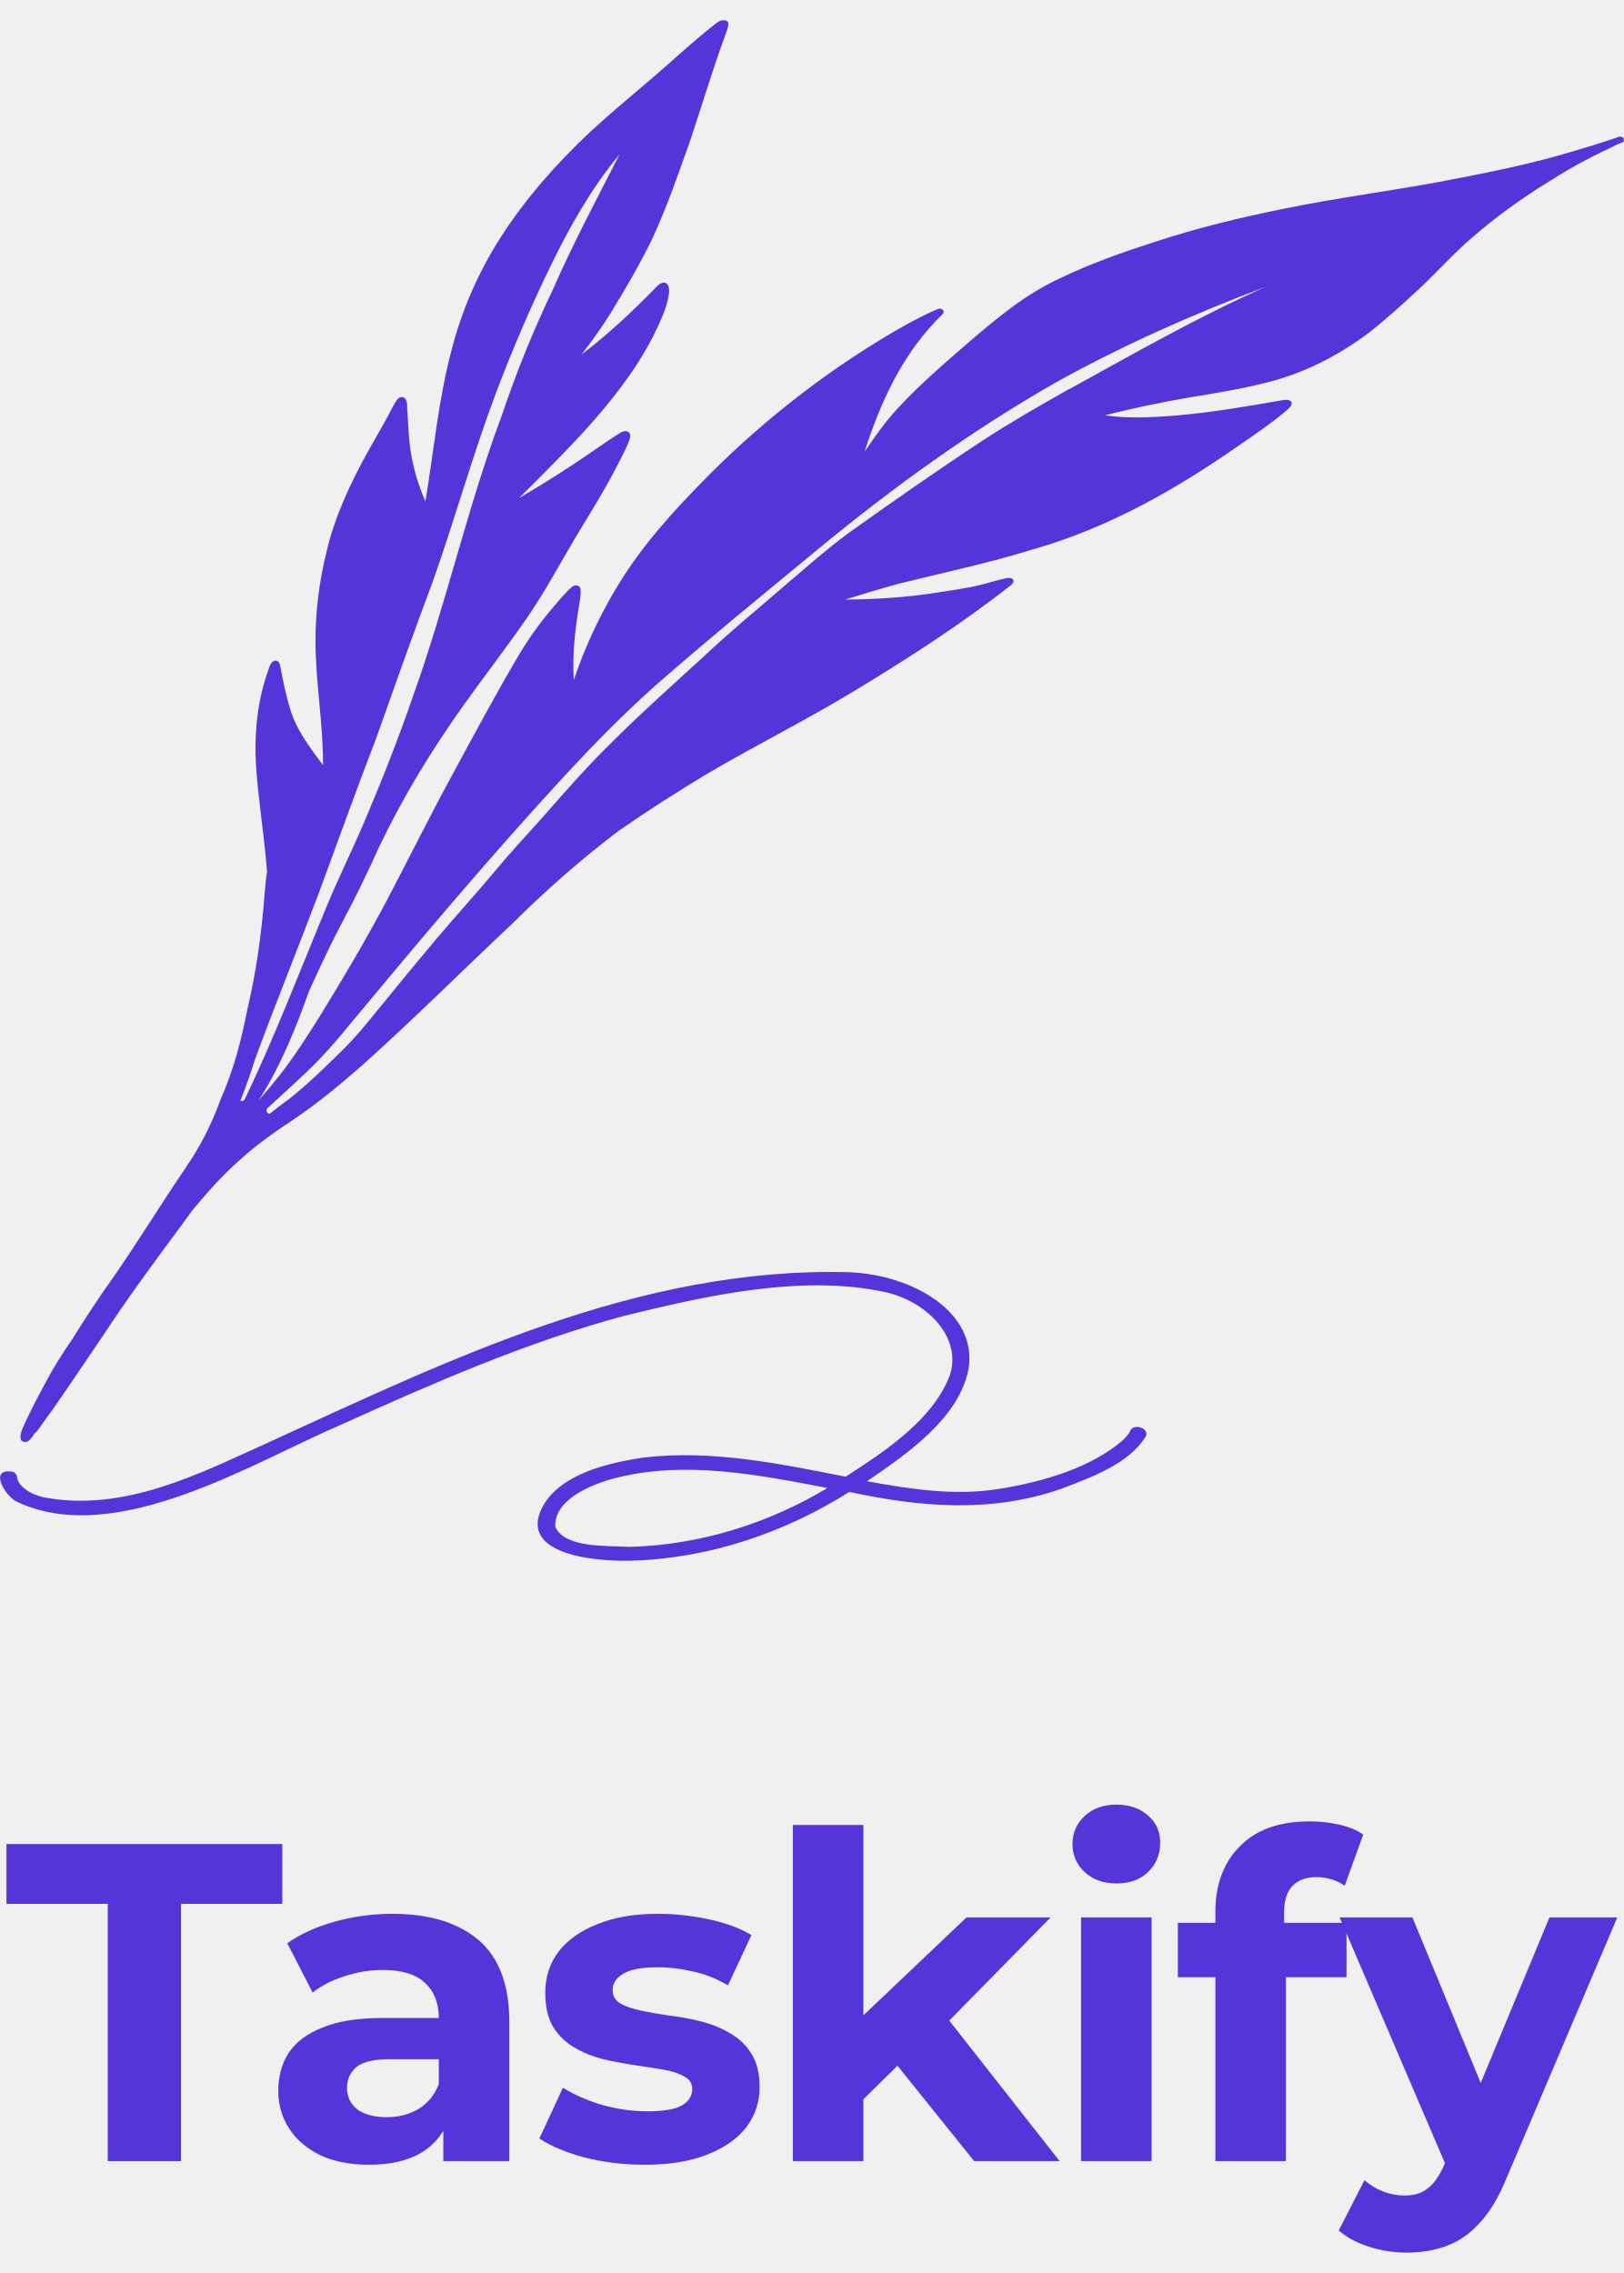
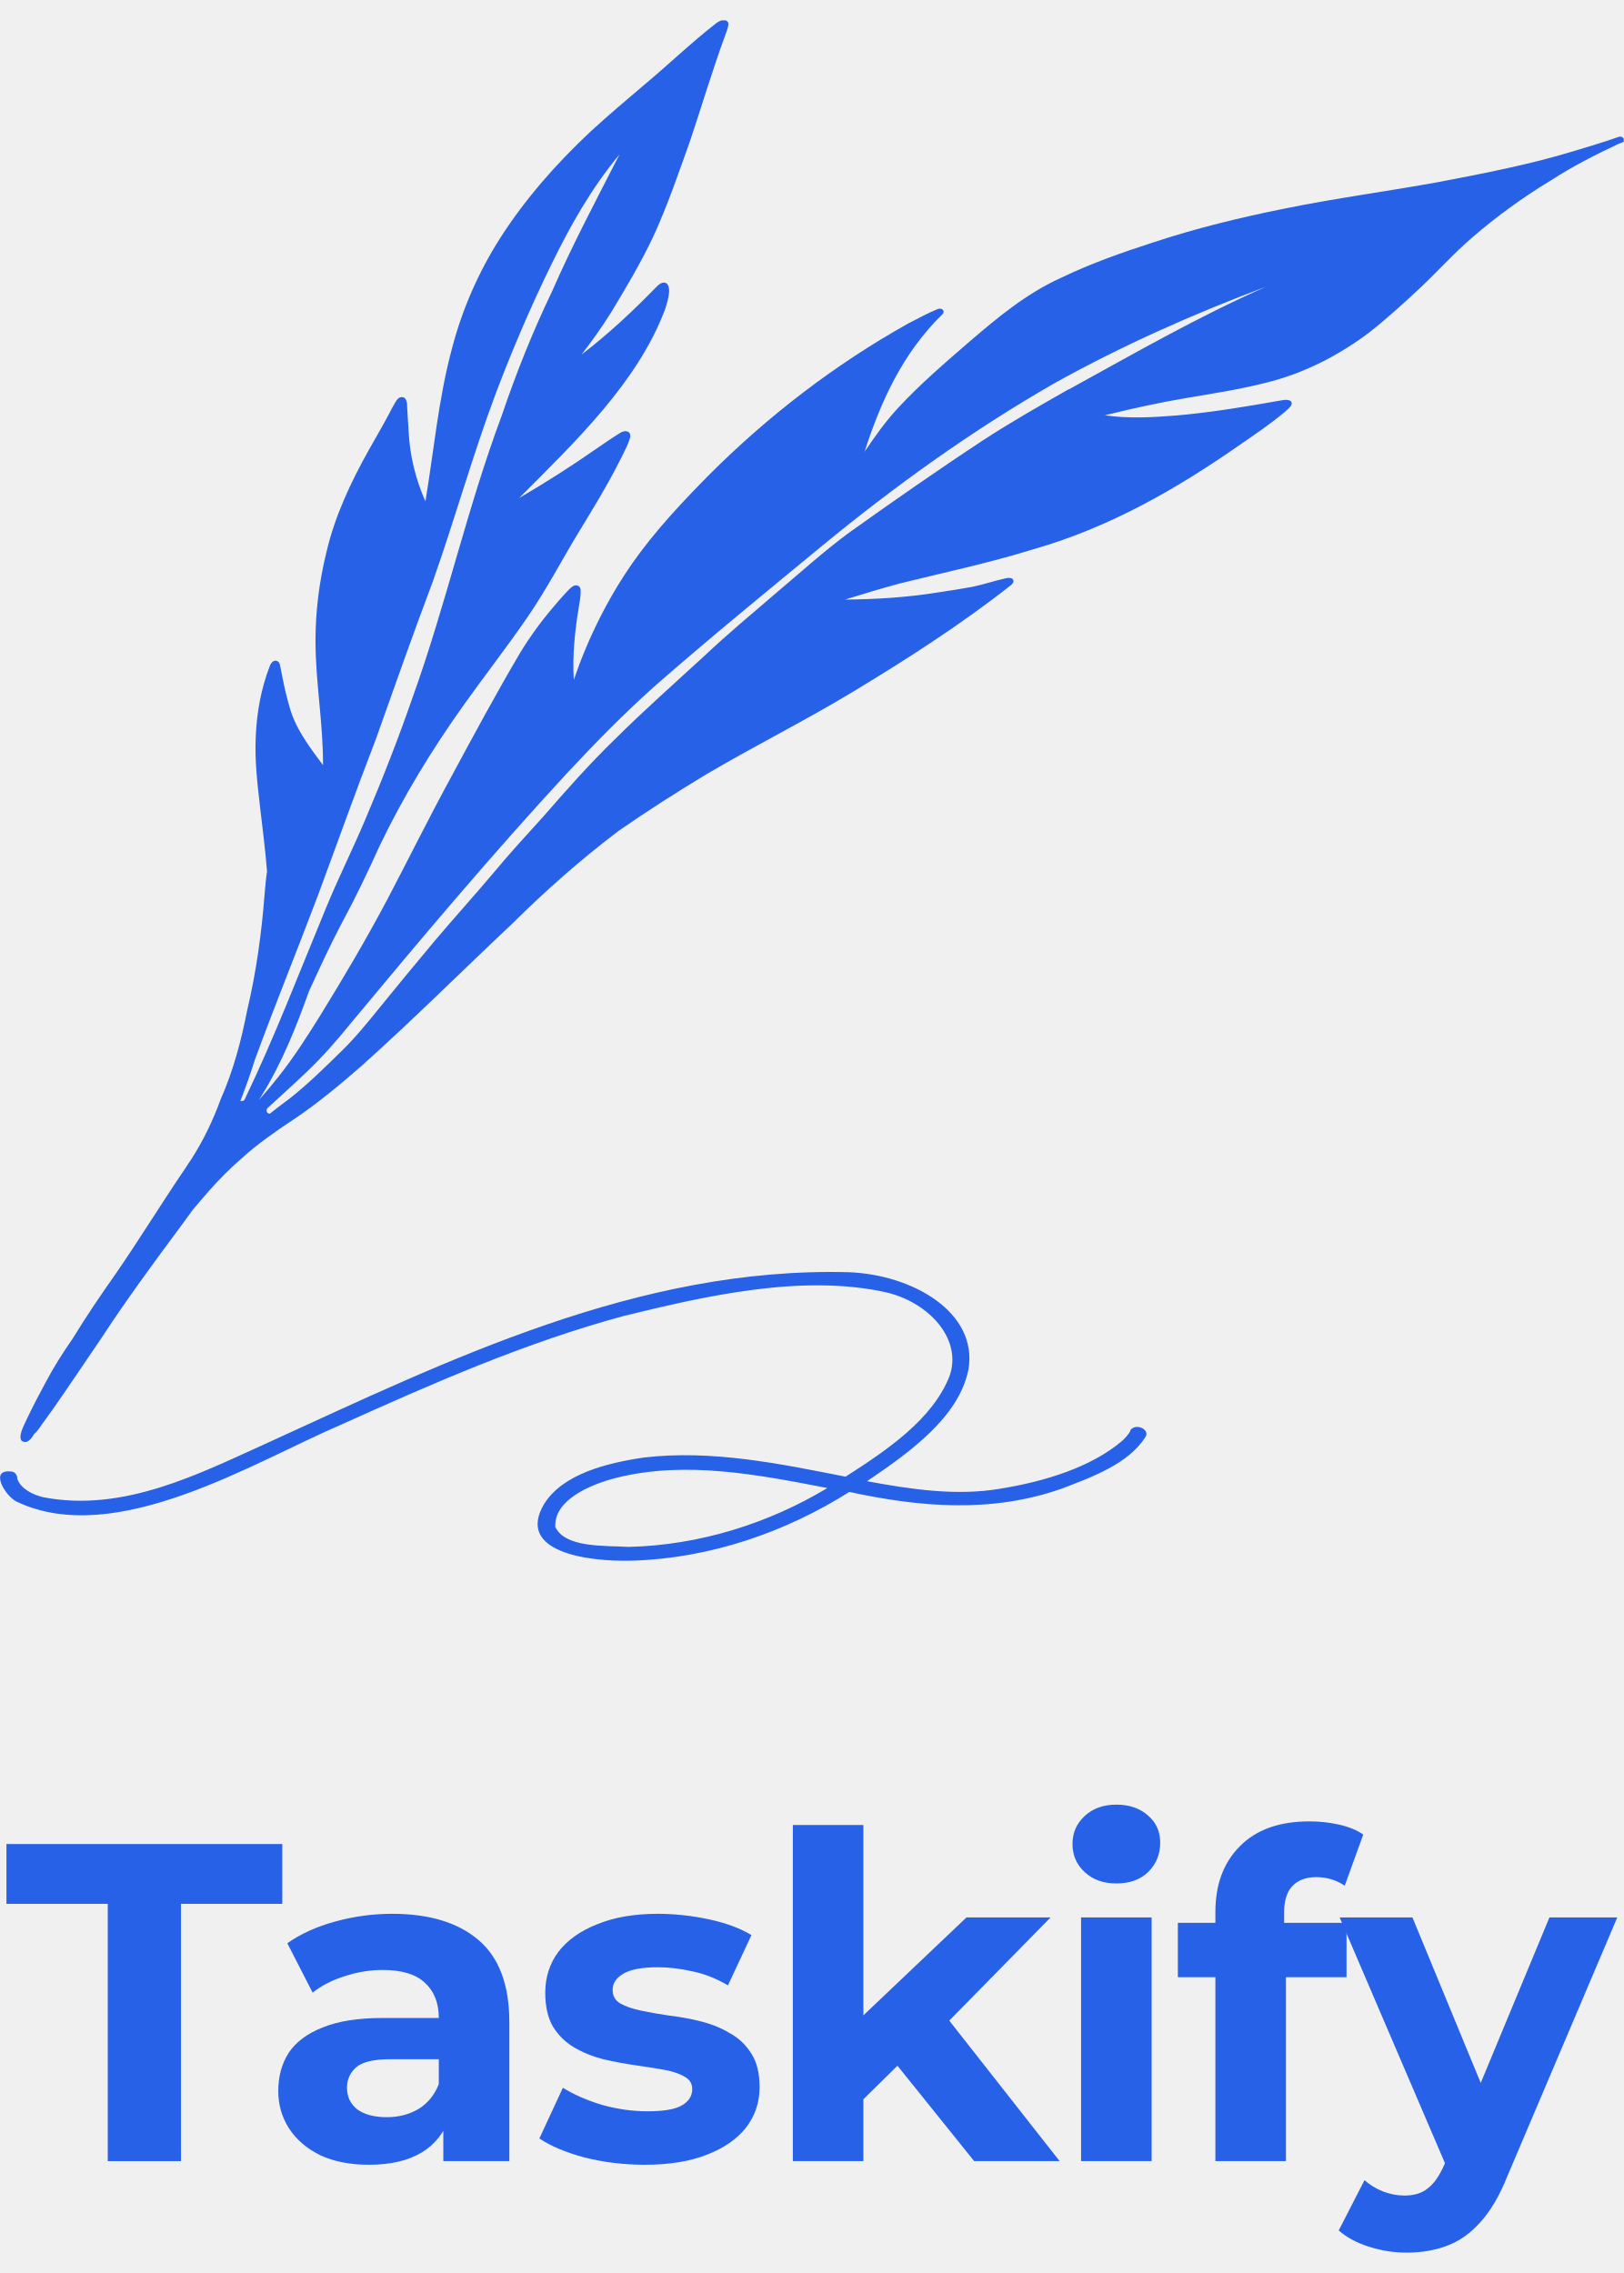
<svg xmlns="http://www.w3.org/2000/svg" width="200" height="280" viewBox="0 0 200 280" fill="none">
  <g clip-path="url(#clip0_540_4817)">
-     <path d="M199.969 17.043C199.877 16.891 199.662 16.79 199.446 16.84C197.569 17.5 195.692 18.058 193.754 18.641C188.431 20.265 182.892 21.33 177.354 22.395C171.015 23.562 164.554 24.399 158.246 25.692C152.8 26.783 147.385 28.102 142.154 29.827C138.215 31.095 134.338 32.465 130.708 34.215C126.4 36.167 122.923 39.084 119.538 41.976C116.431 44.664 113.292 47.353 110.554 50.321C109.015 51.995 107.723 53.821 106.492 55.647C108.431 49.61 111.138 43.523 116.092 38.704C116.462 38.324 116.031 37.867 115.508 38.07C114.246 38.577 113.077 39.236 111.877 39.845C102.708 44.969 94.523 51.335 87.477 58.361C84.031 61.836 80.708 65.386 77.969 69.267C74.8 73.807 72.4 78.702 70.677 83.75C70.492 80.757 70.8 77.764 71.292 74.796C71.385 74.264 71.477 73.756 71.508 73.224C71.508 72.869 71.631 72.362 71.2 72.159C70.892 72.032 70.585 72.159 70.369 72.362C70.092 72.59 69.877 72.843 69.631 73.097C69.138 73.63 68.646 74.188 68.185 74.746C66.646 76.546 65.261 78.449 64.061 80.427C61.108 85.424 58.4 90.471 55.661 95.544C52.892 100.617 50.339 105.791 47.661 110.889C45.108 115.708 42.308 120.451 39.415 125.143C37.846 127.654 36.246 130.165 34.369 132.549C33.569 133.564 32.739 134.553 31.877 135.517C32 135.314 32.123 135.136 32.246 134.934C34.769 130.85 36.492 126.487 38.062 122.1C39.354 119.284 40.646 116.469 42.092 113.73C43.785 110.61 45.292 107.439 46.739 104.244C49.631 98.207 53.139 92.424 57.139 86.819C59.723 83.192 62.492 79.641 65.015 75.963C67.385 72.514 69.261 68.861 71.415 65.336C73.015 62.698 74.646 60.06 76.031 57.346C76.431 56.585 76.831 55.799 77.2 55.013C77.354 54.632 77.538 54.227 77.631 53.821C77.631 53.669 77.662 53.491 77.538 53.339C77.261 52.984 76.708 53.111 76.369 53.339C75.385 53.947 74.462 54.581 73.508 55.241C70.431 57.397 67.231 59.426 63.938 61.354C70.985 54.303 78.492 47.099 81.877 38.222C82.123 37.461 82.8 35.559 82.123 34.925C81.662 34.595 81.138 35.051 80.862 35.331C78 38.273 74.985 41.114 71.631 43.675C72.923 42.001 74.154 40.276 75.261 38.501C77.108 35.457 78.923 32.388 80.431 29.218C82.215 25.337 83.569 21.355 84.985 17.398C86.431 13.087 87.723 8.724 89.292 4.438C89.446 4.032 89.6 3.626 89.692 3.195C89.692 3.068 89.754 2.916 89.692 2.789C89.6 2.561 89.261 2.409 88.985 2.485C88.739 2.535 88.492 2.662 88.277 2.814C85.138 5.249 82.338 7.963 79.323 10.474C77.108 12.351 74.862 14.253 72.739 16.206C68.462 20.214 64.646 24.576 61.631 29.294C58.892 33.581 56.892 38.222 55.661 42.965C54 49.154 53.446 55.495 52.4 61.76C51.2 59.045 50.492 56.179 50.339 53.263C50.277 52.299 50.215 51.284 50.154 50.244C50.154 49.763 50.154 48.722 49.261 48.951C48.985 49.078 48.831 49.331 48.677 49.585C48.4 50.041 48.154 50.523 47.908 51.005C47.139 52.476 46.277 53.897 45.477 55.343C43.2 59.401 41.231 63.611 40.215 67.999C39.323 71.6 38.861 75.278 38.861 78.931C38.861 84.054 39.815 89.101 39.785 94.25C38.092 91.993 36.369 89.71 35.661 87.072C35.292 85.829 35.015 84.587 34.769 83.344C34.708 82.989 34.615 82.608 34.554 82.253C34.492 82 34.492 81.67 34.246 81.492C33.692 81.137 33.323 81.746 33.2 82.126C32.154 84.866 31.631 87.757 31.508 90.649C31.354 93.566 31.692 96.482 32.031 99.399C32.339 102.037 32.677 104.675 32.892 107.338C32.739 108.302 32.677 109.266 32.585 110.229C32.215 114.972 31.569 119.715 30.462 124.382C29.723 128.136 28.769 131.839 27.169 135.441C26.246 138.003 25.046 140.488 23.538 142.847C23.292 143.177 23.077 143.532 22.861 143.862C19.877 148.249 17.139 152.739 14.123 157.101C12.308 159.663 10.554 162.276 8.923 164.939C7.723 166.663 6.615 168.414 5.662 170.214C4.831 171.736 4.031 173.283 3.292 174.831C3.015 175.49 2.215 176.809 2.646 177.468C3.292 177.95 3.815 177.316 4.215 176.631C4.308 176.555 4.4 176.479 4.462 176.403C4.708 176.124 4.923 175.845 5.108 175.541C5.6 174.856 6.092 174.196 6.554 173.537C8.585 170.62 10.554 167.678 12.554 164.736C15.539 160.17 18.8 155.732 22.092 151.293C22.646 150.558 23.169 149.822 23.723 149.061C24.4 148.249 25.077 147.463 25.785 146.652C27.046 145.231 28.4 143.862 29.877 142.593C31.692 140.945 33.969 139.347 36.092 137.952C39.169 135.897 41.938 133.564 44.646 131.205C50.954 125.549 56.892 119.614 63.046 113.831C67.138 109.773 71.538 105.867 76.246 102.316C79.723 99.906 83.323 97.598 86.985 95.392C92.831 91.942 98.985 88.873 104.8 85.373C111.662 81.239 118.369 76.927 124.523 72.082C124.708 71.905 124.923 71.702 124.8 71.448C124.677 71.119 124.185 71.169 123.846 71.246C122.462 71.55 121.138 72.006 119.785 72.285C118.4 72.539 116.985 72.767 115.6 72.97C111.815 73.579 107.938 73.832 104.092 73.858C106.277 73.173 108.492 72.514 110.708 71.905C116.215 70.535 121.785 69.368 127.169 67.695C136.738 64.981 145.108 60.111 152.769 54.759C154.646 53.465 156.554 52.172 158.277 50.726C158.585 50.422 159.046 50.143 159.108 49.712C159.108 49.205 158.369 49.205 157.908 49.306C153.6 50.067 149.262 50.802 144.892 51.183C142 51.411 138.985 51.589 136.092 51.157C139.446 50.321 142.831 49.585 146.277 49.002C149.477 48.469 152.708 47.962 155.815 47.175C160.646 46.009 164.985 43.726 168.677 40.936C170.892 39.186 172.954 37.309 174.985 35.407C177.138 33.377 179.077 31.196 181.354 29.243C184.338 26.656 187.6 24.297 191.077 22.192C193.662 20.518 196.431 19.098 199.292 17.753C199.508 17.652 199.723 17.601 199.938 17.5C200.123 17.398 200.185 17.221 200.092 17.043H199.969ZM31.815 137.546C31.815 137.546 31.815 137.546 31.754 137.546H31.785H31.815ZM39.169 110.28C41.538 103.888 43.815 97.472 46.277 91.105C48.585 84.587 50.892 78.068 53.323 71.6C56.031 63.941 58.185 56.154 61.046 48.52C63.077 43.142 65.354 37.816 67.908 32.591C70.215 27.874 72.8 23.232 76.308 19.022C73.446 24.627 70.492 30.182 68 35.889C65.6 40.885 63.569 45.983 61.815 51.157C57.538 62.596 54.954 74.416 50.831 85.88C49.077 90.953 47.108 95.975 44.985 100.972C43.477 104.548 41.692 108.124 40.215 111.7C36.923 119.639 33.877 127.654 30.123 135.466C30.061 135.517 30 135.568 29.939 135.618C29.815 135.593 29.692 135.618 29.6 135.644C30.246 133.97 30.861 132.27 31.385 130.571C33.877 123.774 36.615 117.052 39.169 110.28ZM131.662 47.936C128.092 49.965 124.523 51.994 121.138 54.201C115.508 57.904 110.031 61.734 104.585 65.615C101.415 67.948 98.554 70.561 95.569 73.072C92.615 75.608 89.631 78.094 86.831 80.731C83.108 84.156 79.292 87.529 75.723 91.08C72.585 94.124 69.723 97.37 66.892 100.617C64.8 102.925 62.677 105.233 60.708 107.617C58.369 110.382 55.938 113.07 53.6 115.835C51.261 118.625 48.954 121.415 46.677 124.23C45.231 126.006 43.785 127.806 42.092 129.455C40.092 131.408 38.031 133.462 35.754 135.263C34.892 135.897 34.062 136.531 33.231 137.191C33.231 137.191 33.231 137.191 33.2 137.191C32.8 137.115 32.8 136.81 32.892 136.557C34.523 135.06 36.154 133.589 37.754 132.067C39.692 130.216 41.446 128.238 43.077 126.208C51.754 115.759 60.523 105.334 69.846 95.24C73.323 91.511 76.923 87.833 80.8 84.384C87.477 78.55 94.369 72.919 101.262 67.238C110.154 59.933 119.631 53.085 129.938 47.175C138.154 42.61 146.892 38.704 155.908 35.331C147.477 39.059 139.6 43.599 131.662 47.962V47.936Z" fill="#5534DA" />
-     <path d="M139.231 176.276C138.985 176.707 138.646 177.087 138.277 177.443C134.4 180.765 128.677 182.49 123.262 183.378C117.785 184.316 112.154 183.454 106.8 182.464C112.123 178.837 118.092 174.602 119.292 168.692C120.462 161.616 112.369 157.025 104.585 156.72C78.554 156.01 55.046 167.652 32.985 177.722C24.615 181.501 15.292 186.345 5.354 184.443C3.969 184.113 2.554 183.378 2.123 182.16C2.154 181.83 1.969 181.45 1.569 181.298C-1.508 180.791 0.677 184.367 2.092 185.001C14.308 190.758 31.292 180.08 42.092 175.464C53.231 170.442 64.739 165.369 76.862 162.098C86.923 159.637 98.831 156.898 109.2 159.206C114.492 160.474 118.615 165.04 116.923 169.605C114.8 174.881 109.292 178.609 104.154 181.907C96.062 180.309 87.662 178.559 79.292 179.548C74.677 180.233 69.354 181.577 67.046 185.229C63.446 191.215 72.462 192.382 77.692 192.255C87.508 192.001 96.862 188.679 104.615 183.783C113.415 185.686 122.123 186.396 130.708 183.403C134.585 181.932 138.985 180.309 141.077 177.037C141.723 176.048 139.815 175.236 139.2 176.225L139.231 176.276ZM77.415 190.556C74.585 190.378 69.6 190.708 68.4 188.095C68.215 184.798 72.646 182.87 75.969 182.033C84.492 179.903 93.477 181.678 101.908 183.302C94.8 187.588 86.277 190.353 77.415 190.556Z" fill="#5534DA" />
+     <path d="M199.969 17.043C199.877 16.891 199.662 16.79 199.446 16.84C197.569 17.5 195.692 18.058 193.754 18.641C188.431 20.265 182.892 21.33 177.354 22.395C171.015 23.562 164.554 24.399 158.246 25.692C152.8 26.783 147.385 28.102 142.154 29.827C138.215 31.095 134.338 32.465 130.708 34.215C126.4 36.167 122.923 39.084 119.538 41.976C116.431 44.664 113.292 47.353 110.554 50.321C109.015 51.995 107.723 53.821 106.492 55.647C108.431 49.61 111.138 43.523 116.092 38.704C116.462 38.324 116.031 37.867 115.508 38.07C114.246 38.577 113.077 39.236 111.877 39.845C102.708 44.969 94.523 51.335 87.477 58.361C84.031 61.836 80.708 65.386 77.969 69.267C74.8 73.807 72.4 78.702 70.677 83.75C70.492 80.757 70.8 77.764 71.292 74.796C71.385 74.264 71.477 73.756 71.508 73.224C71.508 72.869 71.631 72.362 71.2 72.159C70.892 72.032 70.585 72.159 70.369 72.362C70.092 72.59 69.877 72.843 69.631 73.097C69.138 73.63 68.646 74.188 68.185 74.746C66.646 76.546 65.261 78.449 64.061 80.427C61.108 85.424 58.4 90.471 55.661 95.544C52.892 100.617 50.339 105.791 47.661 110.889C45.108 115.708 42.308 120.451 39.415 125.143C37.846 127.654 36.246 130.165 34.369 132.549C33.569 133.564 32.739 134.553 31.877 135.517C32 135.314 32.123 135.136 32.246 134.934C34.769 130.85 36.492 126.487 38.062 122.1C39.354 119.284 40.646 116.469 42.092 113.73C43.785 110.61 45.292 107.439 46.739 104.244C49.631 98.207 53.139 92.424 57.139 86.819C59.723 83.192 62.492 79.641 65.015 75.963C67.385 72.514 69.261 68.861 71.415 65.336C73.015 62.698 74.646 60.06 76.031 57.346C76.431 56.585 76.831 55.799 77.2 55.013C77.354 54.632 77.538 54.227 77.631 53.821C77.631 53.669 77.662 53.491 77.538 53.339C77.261 52.984 76.708 53.111 76.369 53.339C75.385 53.947 74.462 54.581 73.508 55.241C70.431 57.397 67.231 59.426 63.938 61.354C70.985 54.303 78.492 47.099 81.877 38.222C82.123 37.461 82.8 35.559 82.123 34.925C81.662 34.595 81.138 35.051 80.862 35.331C78 38.273 74.985 41.114 71.631 43.675C72.923 42.001 74.154 40.276 75.261 38.501C77.108 35.457 78.923 32.388 80.431 29.218C82.215 25.337 83.569 21.355 84.985 17.398C86.431 13.087 87.723 8.724 89.292 4.438C89.446 4.032 89.6 3.626 89.692 3.195C89.692 3.068 89.754 2.916 89.692 2.789C89.6 2.561 89.261 2.409 88.985 2.485C88.739 2.535 88.492 2.662 88.277 2.814C85.138 5.249 82.338 7.963 79.323 10.474C77.108 12.351 74.862 14.253 72.739 16.206C68.462 20.214 64.646 24.576 61.631 29.294C58.892 33.581 56.892 38.222 55.661 42.965C54 49.154 53.446 55.495 52.4 61.76C51.2 59.045 50.492 56.179 50.339 53.263C50.277 52.299 50.215 51.284 50.154 50.244C50.154 49.763 50.154 48.722 49.261 48.951C48.985 49.078 48.831 49.331 48.677 49.585C48.4 50.041 48.154 50.523 47.908 51.005C47.139 52.476 46.277 53.897 45.477 55.343C43.2 59.401 41.231 63.611 40.215 67.999C39.323 71.6 38.861 75.278 38.861 78.931C38.861 84.054 39.815 89.101 39.785 94.25C38.092 91.993 36.369 89.71 35.661 87.072C35.292 85.829 35.015 84.587 34.769 83.344C34.708 82.989 34.615 82.608 34.554 82.253C34.492 82 34.492 81.67 34.246 81.492C33.692 81.137 33.323 81.746 33.2 82.126C32.154 84.866 31.631 87.757 31.508 90.649C31.354 93.566 31.692 96.482 32.031 99.399C32.339 102.037 32.677 104.675 32.892 107.338C32.739 108.302 32.677 109.266 32.585 110.229C32.215 114.972 31.569 119.715 30.462 124.382C29.723 128.136 28.769 131.839 27.169 135.441C26.246 138.003 25.046 140.488 23.538 142.847C23.292 143.177 23.077 143.532 22.861 143.862C19.877 148.249 17.139 152.739 14.123 157.101C12.308 159.663 10.554 162.276 8.923 164.939C7.723 166.663 6.615 168.414 5.662 170.214C4.831 171.736 4.031 173.283 3.292 174.831C3.015 175.49 2.215 176.809 2.646 177.468C3.292 177.95 3.815 177.316 4.215 176.631C4.308 176.555 4.4 176.479 4.462 176.403C4.708 176.124 4.923 175.845 5.108 175.541C5.6 174.856 6.092 174.196 6.554 173.537C8.585 170.62 10.554 167.678 12.554 164.736C15.539 160.17 18.8 155.732 22.092 151.293C22.646 150.558 23.169 149.822 23.723 149.061C24.4 148.249 25.077 147.463 25.785 146.652C27.046 145.231 28.4 143.862 29.877 142.593C31.692 140.945 33.969 139.347 36.092 137.952C39.169 135.897 41.938 133.564 44.646 131.205C50.954 125.549 56.892 119.614 63.046 113.831C67.138 109.773 71.538 105.867 76.246 102.316C79.723 99.906 83.323 97.598 86.985 95.392C92.831 91.942 98.985 88.873 104.8 85.373C111.662 81.239 118.369 76.927 124.523 72.082C124.708 71.905 124.923 71.702 124.8 71.448C124.677 71.119 124.185 71.169 123.846 71.246C122.462 71.55 121.138 72.006 119.785 72.285C118.4 72.539 116.985 72.767 115.6 72.97C111.815 73.579 107.938 73.832 104.092 73.858C106.277 73.173 108.492 72.514 110.708 71.905C116.215 70.535 121.785 69.368 127.169 67.695C136.738 64.981 145.108 60.111 152.769 54.759C154.646 53.465 156.554 52.172 158.277 50.726C158.585 50.422 159.046 50.143 159.108 49.712C159.108 49.205 158.369 49.205 157.908 49.306C153.6 50.067 149.262 50.802 144.892 51.183C142 51.411 138.985 51.589 136.092 51.157C139.446 50.321 142.831 49.585 146.277 49.002C149.477 48.469 152.708 47.962 155.815 47.175C160.646 46.009 164.985 43.726 168.677 40.936C170.892 39.186 172.954 37.309 174.985 35.407C177.138 33.377 179.077 31.196 181.354 29.243C184.338 26.656 187.6 24.297 191.077 22.192C193.662 20.518 196.431 19.098 199.292 17.753C199.508 17.652 199.723 17.601 199.938 17.5C200.123 17.398 200.185 17.221 200.092 17.043H199.969ZM31.815 137.546C31.815 137.546 31.815 137.546 31.754 137.546H31.785H31.815ZM39.169 110.28C41.538 103.888 43.815 97.472 46.277 91.105C48.585 84.587 50.892 78.068 53.323 71.6C56.031 63.941 58.185 56.154 61.046 48.52C63.077 43.142 65.354 37.816 67.908 32.591C70.215 27.874 72.8 23.232 76.308 19.022C73.446 24.627 70.492 30.182 68 35.889C65.6 40.885 63.569 45.983 61.815 51.157C57.538 62.596 54.954 74.416 50.831 85.88C49.077 90.953 47.108 95.975 44.985 100.972C43.477 104.548 41.692 108.124 40.215 111.7C36.923 119.639 33.877 127.654 30.123 135.466C30.061 135.517 30 135.568 29.939 135.618C29.815 135.593 29.692 135.618 29.6 135.644C30.246 133.97 30.861 132.27 31.385 130.571C33.877 123.774 36.615 117.052 39.169 110.28ZM131.662 47.936C128.092 49.965 124.523 51.994 121.138 54.201C115.508 57.904 110.031 61.734 104.585 65.615C101.415 67.948 98.554 70.561 95.569 73.072C92.615 75.608 89.631 78.094 86.831 80.731C83.108 84.156 79.292 87.529 75.723 91.08C72.585 94.124 69.723 97.37 66.892 100.617C64.8 102.925 62.677 105.233 60.708 107.617C58.369 110.382 55.938 113.07 53.6 115.835C51.261 118.625 48.954 121.415 46.677 124.23C45.231 126.006 43.785 127.806 42.092 129.455C40.092 131.408 38.031 133.462 35.754 135.263C34.892 135.897 34.062 136.531 33.231 137.191C33.231 137.191 33.231 137.191 33.2 137.191C32.8 137.115 32.8 136.81 32.892 136.557C34.523 135.06 36.154 133.589 37.754 132.067C39.692 130.216 41.446 128.238 43.077 126.208C51.754 115.759 60.523 105.334 69.846 95.24C73.323 91.511 76.923 87.833 80.8 84.384C87.477 78.55 94.369 72.919 101.262 67.238C110.154 59.933 119.631 53.085 129.938 47.175C138.154 42.61 146.892 38.704 155.908 35.331C147.477 39.059 139.6 43.599 131.662 47.962V47.936Z" fill="#2661E8" />
+     <path d="M139.231 176.276C138.985 176.707 138.646 177.087 138.277 177.443C134.4 180.765 128.677 182.49 123.262 183.378C117.785 184.316 112.154 183.454 106.8 182.464C112.123 178.837 118.092 174.602 119.292 168.692C120.462 161.616 112.369 157.025 104.585 156.72C78.554 156.01 55.046 167.652 32.985 177.722C24.615 181.501 15.292 186.345 5.354 184.443C3.969 184.113 2.554 183.378 2.123 182.16C2.154 181.83 1.969 181.45 1.569 181.298C-1.508 180.791 0.677 184.367 2.092 185.001C14.308 190.758 31.292 180.08 42.092 175.464C53.231 170.442 64.739 165.369 76.862 162.098C86.923 159.637 98.831 156.898 109.2 159.206C114.492 160.474 118.615 165.04 116.923 169.605C114.8 174.881 109.292 178.609 104.154 181.907C96.062 180.309 87.662 178.559 79.292 179.548C74.677 180.233 69.354 181.577 67.046 185.229C63.446 191.215 72.462 192.382 77.692 192.255C87.508 192.001 96.862 188.679 104.615 183.783C113.415 185.686 122.123 186.396 130.708 183.403C134.585 181.932 138.985 180.309 141.077 177.037C141.723 176.048 139.815 175.236 139.2 176.225L139.231 176.276ZM77.415 190.556C74.585 190.378 69.6 190.708 68.4 188.095C68.215 184.798 72.646 182.87 75.969 182.033C84.492 179.903 93.477 181.678 101.908 183.302C94.8 187.588 86.277 190.353 77.415 190.556Z" fill="#2661E8" />
  </g>
-   <path d="M13.272 266.219V234.525H0.796V227.159H34.771V234.525H22.295V266.219H13.272Z" fill="#5534DA" />
-   <path d="M54.604 266.219V260.36L54.047 259.077V248.586C54.047 246.726 53.471 245.276 52.32 244.234C51.206 243.192 49.48 242.672 47.141 242.672C45.544 242.672 43.966 242.932 42.407 243.453C40.884 243.936 39.585 244.606 38.508 245.462L35.389 239.379C37.023 238.226 38.99 237.333 41.293 236.701C43.595 236.069 45.934 235.752 48.31 235.752C52.877 235.752 56.423 236.831 58.948 238.989C61.473 241.146 62.736 244.513 62.736 249.089V266.219H54.604ZM45.47 266.666C43.131 266.666 41.126 266.275 39.455 265.494C37.784 264.675 36.503 263.578 35.612 262.202C34.72 260.825 34.275 259.281 34.275 257.57C34.275 255.785 34.702 254.222 35.556 252.883C36.447 251.544 37.839 250.502 39.733 249.758C41.627 248.977 44.096 248.586 47.141 248.586H55.105V253.664H48.087C46.045 253.664 44.634 253.999 43.855 254.669C43.112 255.338 42.741 256.175 42.741 257.18C42.741 258.296 43.168 259.188 44.022 259.858C44.913 260.49 46.12 260.807 47.642 260.807C49.09 260.807 50.39 260.472 51.541 259.802C52.692 259.095 53.527 258.072 54.047 256.733L55.384 260.751C54.752 262.685 53.601 264.155 51.931 265.159C50.26 266.163 48.106 266.666 45.47 266.666Z" fill="#5534DA" />
-   <path d="M79.414 266.666C76.852 266.666 74.383 266.368 72.007 265.773C69.668 265.14 67.811 264.359 66.437 263.429L69.333 257.18C70.707 258.035 72.322 258.742 74.179 259.3C76.073 259.821 77.929 260.081 79.749 260.081C81.754 260.081 83.165 259.839 83.981 259.356C84.835 258.872 85.263 258.203 85.263 257.347C85.263 256.64 84.928 256.119 84.26 255.785C83.629 255.413 82.775 255.134 81.698 254.948C80.621 254.762 79.433 254.576 78.133 254.39C76.871 254.204 75.59 253.962 74.29 253.664C72.991 253.329 71.803 252.846 70.726 252.213C69.649 251.581 68.776 250.725 68.108 249.647C67.477 248.568 67.161 247.173 67.161 245.462C67.161 243.564 67.7 241.89 68.776 240.44C69.89 238.989 71.487 237.854 73.566 237.036C75.646 236.18 78.133 235.752 81.03 235.752C83.072 235.752 85.151 235.976 87.268 236.422C89.384 236.868 91.148 237.519 92.559 238.375L89.662 244.569C88.214 243.713 86.748 243.137 85.263 242.839C83.814 242.504 82.403 242.337 81.03 242.337C79.099 242.337 77.688 242.597 76.797 243.118C75.906 243.639 75.46 244.308 75.46 245.127C75.46 245.871 75.776 246.429 76.407 246.801C77.075 247.173 77.948 247.47 79.025 247.694C80.101 247.917 81.271 248.121 82.533 248.307C83.833 248.456 85.133 248.698 86.432 249.033C87.732 249.368 88.901 249.851 89.941 250.484C91.018 251.079 91.89 251.916 92.559 252.995C93.227 254.036 93.561 255.413 93.561 257.124C93.561 258.984 93.004 260.639 91.89 262.09C90.776 263.504 89.161 264.62 87.045 265.438C84.966 266.256 82.422 266.666 79.414 266.666Z" fill="#5534DA" />
-   <path d="M104.841 260.081L105.064 249.479L119.044 236.199H129.403L115.98 249.87L111.469 253.553L104.841 260.081ZM97.656 266.219V224.816H106.345V266.219H97.656ZM119.99 266.219L109.854 253.608L115.312 246.857L130.517 266.219H119.99Z" fill="#5534DA" />
-   <path d="M133.159 266.219V236.199H141.847V266.219H133.159ZM137.503 232.014C135.906 232.014 134.607 231.549 133.604 230.619C132.602 229.689 132.1 228.536 132.1 227.159C132.1 225.783 132.602 224.63 133.604 223.7C134.607 222.77 135.906 222.305 137.503 222.305C139.099 222.305 140.399 222.751 141.402 223.644C142.404 224.499 142.905 225.615 142.905 226.992C142.905 228.443 142.404 229.652 141.402 230.619C140.436 231.549 139.137 232.014 137.503 232.014Z" fill="#5534DA" />
-   <path d="M149.703 266.219V235.529C149.703 232.144 150.706 229.447 152.711 227.438C154.716 225.392 157.575 224.369 161.288 224.369C162.551 224.369 163.757 224.499 164.908 224.76C166.097 225.02 167.099 225.429 167.916 225.987L165.632 232.293C165.15 231.958 164.611 231.698 164.017 231.512C163.423 231.326 162.792 231.233 162.124 231.233C160.861 231.233 159.877 231.605 159.172 232.349C158.503 233.055 158.169 234.134 158.169 235.585V238.375L158.392 242.114V266.219H149.703ZM145.081 243.564V236.868H165.855V243.564H145.081Z" fill="#5534DA" />
-   <path d="M173.249 277.491C171.69 277.491 170.149 277.249 168.627 276.765C167.104 276.282 165.86 275.612 164.895 274.757L168.07 268.563C168.738 269.158 169.499 269.623 170.353 269.958C171.244 270.293 172.117 270.46 172.971 270.46C174.196 270.46 175.162 270.162 175.867 269.567C176.61 269.009 177.278 268.061 177.872 266.721L179.432 263.039L180.1 262.09L190.849 236.199H199.204L185.67 268.061C184.704 270.479 183.59 272.376 182.328 273.752C181.102 275.129 179.729 276.096 178.206 276.654C176.721 277.212 175.069 277.491 173.249 277.491ZM178.373 267.391L165.006 236.199H173.973L184.333 261.309L178.373 267.391Z" fill="#5534DA" />
+   <path d="M13.272 266.219V234.525H0.796V227.159H34.771V234.525H22.295V266.219H13.272Z" fill="#2661E8" />
+   <path d="M54.604 266.219V260.36L54.047 259.077V248.586C54.047 246.726 53.471 245.276 52.32 244.234C51.206 243.192 49.48 242.672 47.141 242.672C45.544 242.672 43.966 242.932 42.407 243.453C40.884 243.936 39.585 244.606 38.508 245.462L35.389 239.379C37.023 238.226 38.99 237.333 41.293 236.701C43.595 236.069 45.934 235.752 48.31 235.752C52.877 235.752 56.423 236.831 58.948 238.989C61.473 241.146 62.736 244.513 62.736 249.089V266.219H54.604ZM45.47 266.666C43.131 266.666 41.126 266.275 39.455 265.494C37.784 264.675 36.503 263.578 35.612 262.202C34.72 260.825 34.275 259.281 34.275 257.57C34.275 255.785 34.702 254.222 35.556 252.883C36.447 251.544 37.839 250.502 39.733 249.758C41.627 248.977 44.096 248.586 47.141 248.586H55.105V253.664H48.087C46.045 253.664 44.634 253.999 43.855 254.669C43.112 255.338 42.741 256.175 42.741 257.18C42.741 258.296 43.168 259.188 44.022 259.858C44.913 260.49 46.12 260.807 47.642 260.807C49.09 260.807 50.39 260.472 51.541 259.802C52.692 259.095 53.527 258.072 54.047 256.733L55.384 260.751C54.752 262.685 53.601 264.155 51.931 265.159C50.26 266.163 48.106 266.666 45.47 266.666Z" fill="#2661E8" />
+   <path d="M79.414 266.666C76.852 266.666 74.383 266.368 72.007 265.773C69.668 265.14 67.811 264.359 66.437 263.429L69.333 257.18C70.707 258.035 72.322 258.742 74.179 259.3C76.073 259.821 77.929 260.081 79.749 260.081C81.754 260.081 83.165 259.839 83.981 259.356C84.835 258.872 85.263 258.203 85.263 257.347C85.263 256.64 84.928 256.119 84.26 255.785C83.629 255.413 82.775 255.134 81.698 254.948C80.621 254.762 79.433 254.576 78.133 254.39C76.871 254.204 75.59 253.962 74.29 253.664C72.991 253.329 71.803 252.846 70.726 252.213C69.649 251.581 68.776 250.725 68.108 249.647C67.477 248.568 67.161 247.173 67.161 245.462C67.161 243.564 67.7 241.89 68.776 240.44C69.89 238.989 71.487 237.854 73.566 237.036C75.646 236.18 78.133 235.752 81.03 235.752C83.072 235.752 85.151 235.976 87.268 236.422C89.384 236.868 91.148 237.519 92.559 238.375L89.662 244.569C88.214 243.713 86.748 243.137 85.263 242.839C83.814 242.504 82.403 242.337 81.03 242.337C79.099 242.337 77.688 242.597 76.797 243.118C75.906 243.639 75.46 244.308 75.46 245.127C75.46 245.871 75.776 246.429 76.407 246.801C77.075 247.173 77.948 247.47 79.025 247.694C80.101 247.917 81.271 248.121 82.533 248.307C83.833 248.456 85.133 248.698 86.432 249.033C87.732 249.368 88.901 249.851 89.941 250.484C91.018 251.079 91.89 251.916 92.559 252.995C93.227 254.036 93.561 255.413 93.561 257.124C93.561 258.984 93.004 260.639 91.89 262.09C90.776 263.504 89.161 264.62 87.045 265.438C84.966 266.256 82.422 266.666 79.414 266.666Z" fill="#2661E8" />
+   <path d="M104.841 260.081L105.064 249.479L119.044 236.199H129.403L115.98 249.87L111.469 253.553L104.841 260.081ZM97.656 266.219V224.816H106.345V266.219H97.656ZM119.99 266.219L109.854 253.608L115.312 246.857L130.517 266.219H119.99Z" fill="#2661E8" />
+   <path d="M133.159 266.219V236.199H141.847V266.219H133.159ZM137.503 232.014C135.906 232.014 134.607 231.549 133.604 230.619C132.602 229.689 132.1 228.536 132.1 227.159C132.1 225.783 132.602 224.63 133.604 223.7C134.607 222.77 135.906 222.305 137.503 222.305C139.099 222.305 140.399 222.751 141.402 223.644C142.404 224.499 142.905 225.615 142.905 226.992C142.905 228.443 142.404 229.652 141.402 230.619C140.436 231.549 139.137 232.014 137.503 232.014Z" fill="#2661E8" />
+   <path d="M149.703 266.219V235.529C149.703 232.144 150.706 229.447 152.711 227.438C154.716 225.392 157.575 224.369 161.288 224.369C162.551 224.369 163.757 224.499 164.908 224.76C166.097 225.02 167.099 225.429 167.916 225.987L165.632 232.293C165.15 231.958 164.611 231.698 164.017 231.512C163.423 231.326 162.792 231.233 162.124 231.233C160.861 231.233 159.877 231.605 159.172 232.349C158.503 233.055 158.169 234.134 158.169 235.585V238.375L158.392 242.114V266.219H149.703ZM145.081 243.564V236.868H165.855V243.564H145.081Z" fill="#2661E8" />
+   <path d="M173.249 277.491C171.69 277.491 170.149 277.249 168.627 276.765C167.104 276.282 165.86 275.612 164.895 274.757L168.07 268.563C168.738 269.158 169.499 269.623 170.353 269.958C171.244 270.293 172.117 270.46 172.971 270.46C174.196 270.46 175.162 270.162 175.867 269.567C176.61 269.009 177.278 268.061 177.872 266.721L179.432 263.039L180.1 262.09L190.849 236.199H199.204L185.67 268.061C184.704 270.479 183.59 272.376 182.328 273.752C181.102 275.129 179.729 276.096 178.206 276.654C176.721 277.212 175.069 277.491 173.249 277.491ZM178.373 267.391L165.006 236.199H173.973L184.333 261.309L178.373 267.391Z" fill="#2661E8" />
  <defs>
    <clipPath id="clip0_540_4817">
      <rect width="200" height="189.796" fill="white" transform="translate(0 2.50977)" />
    </clipPath>
  </defs>
</svg>
